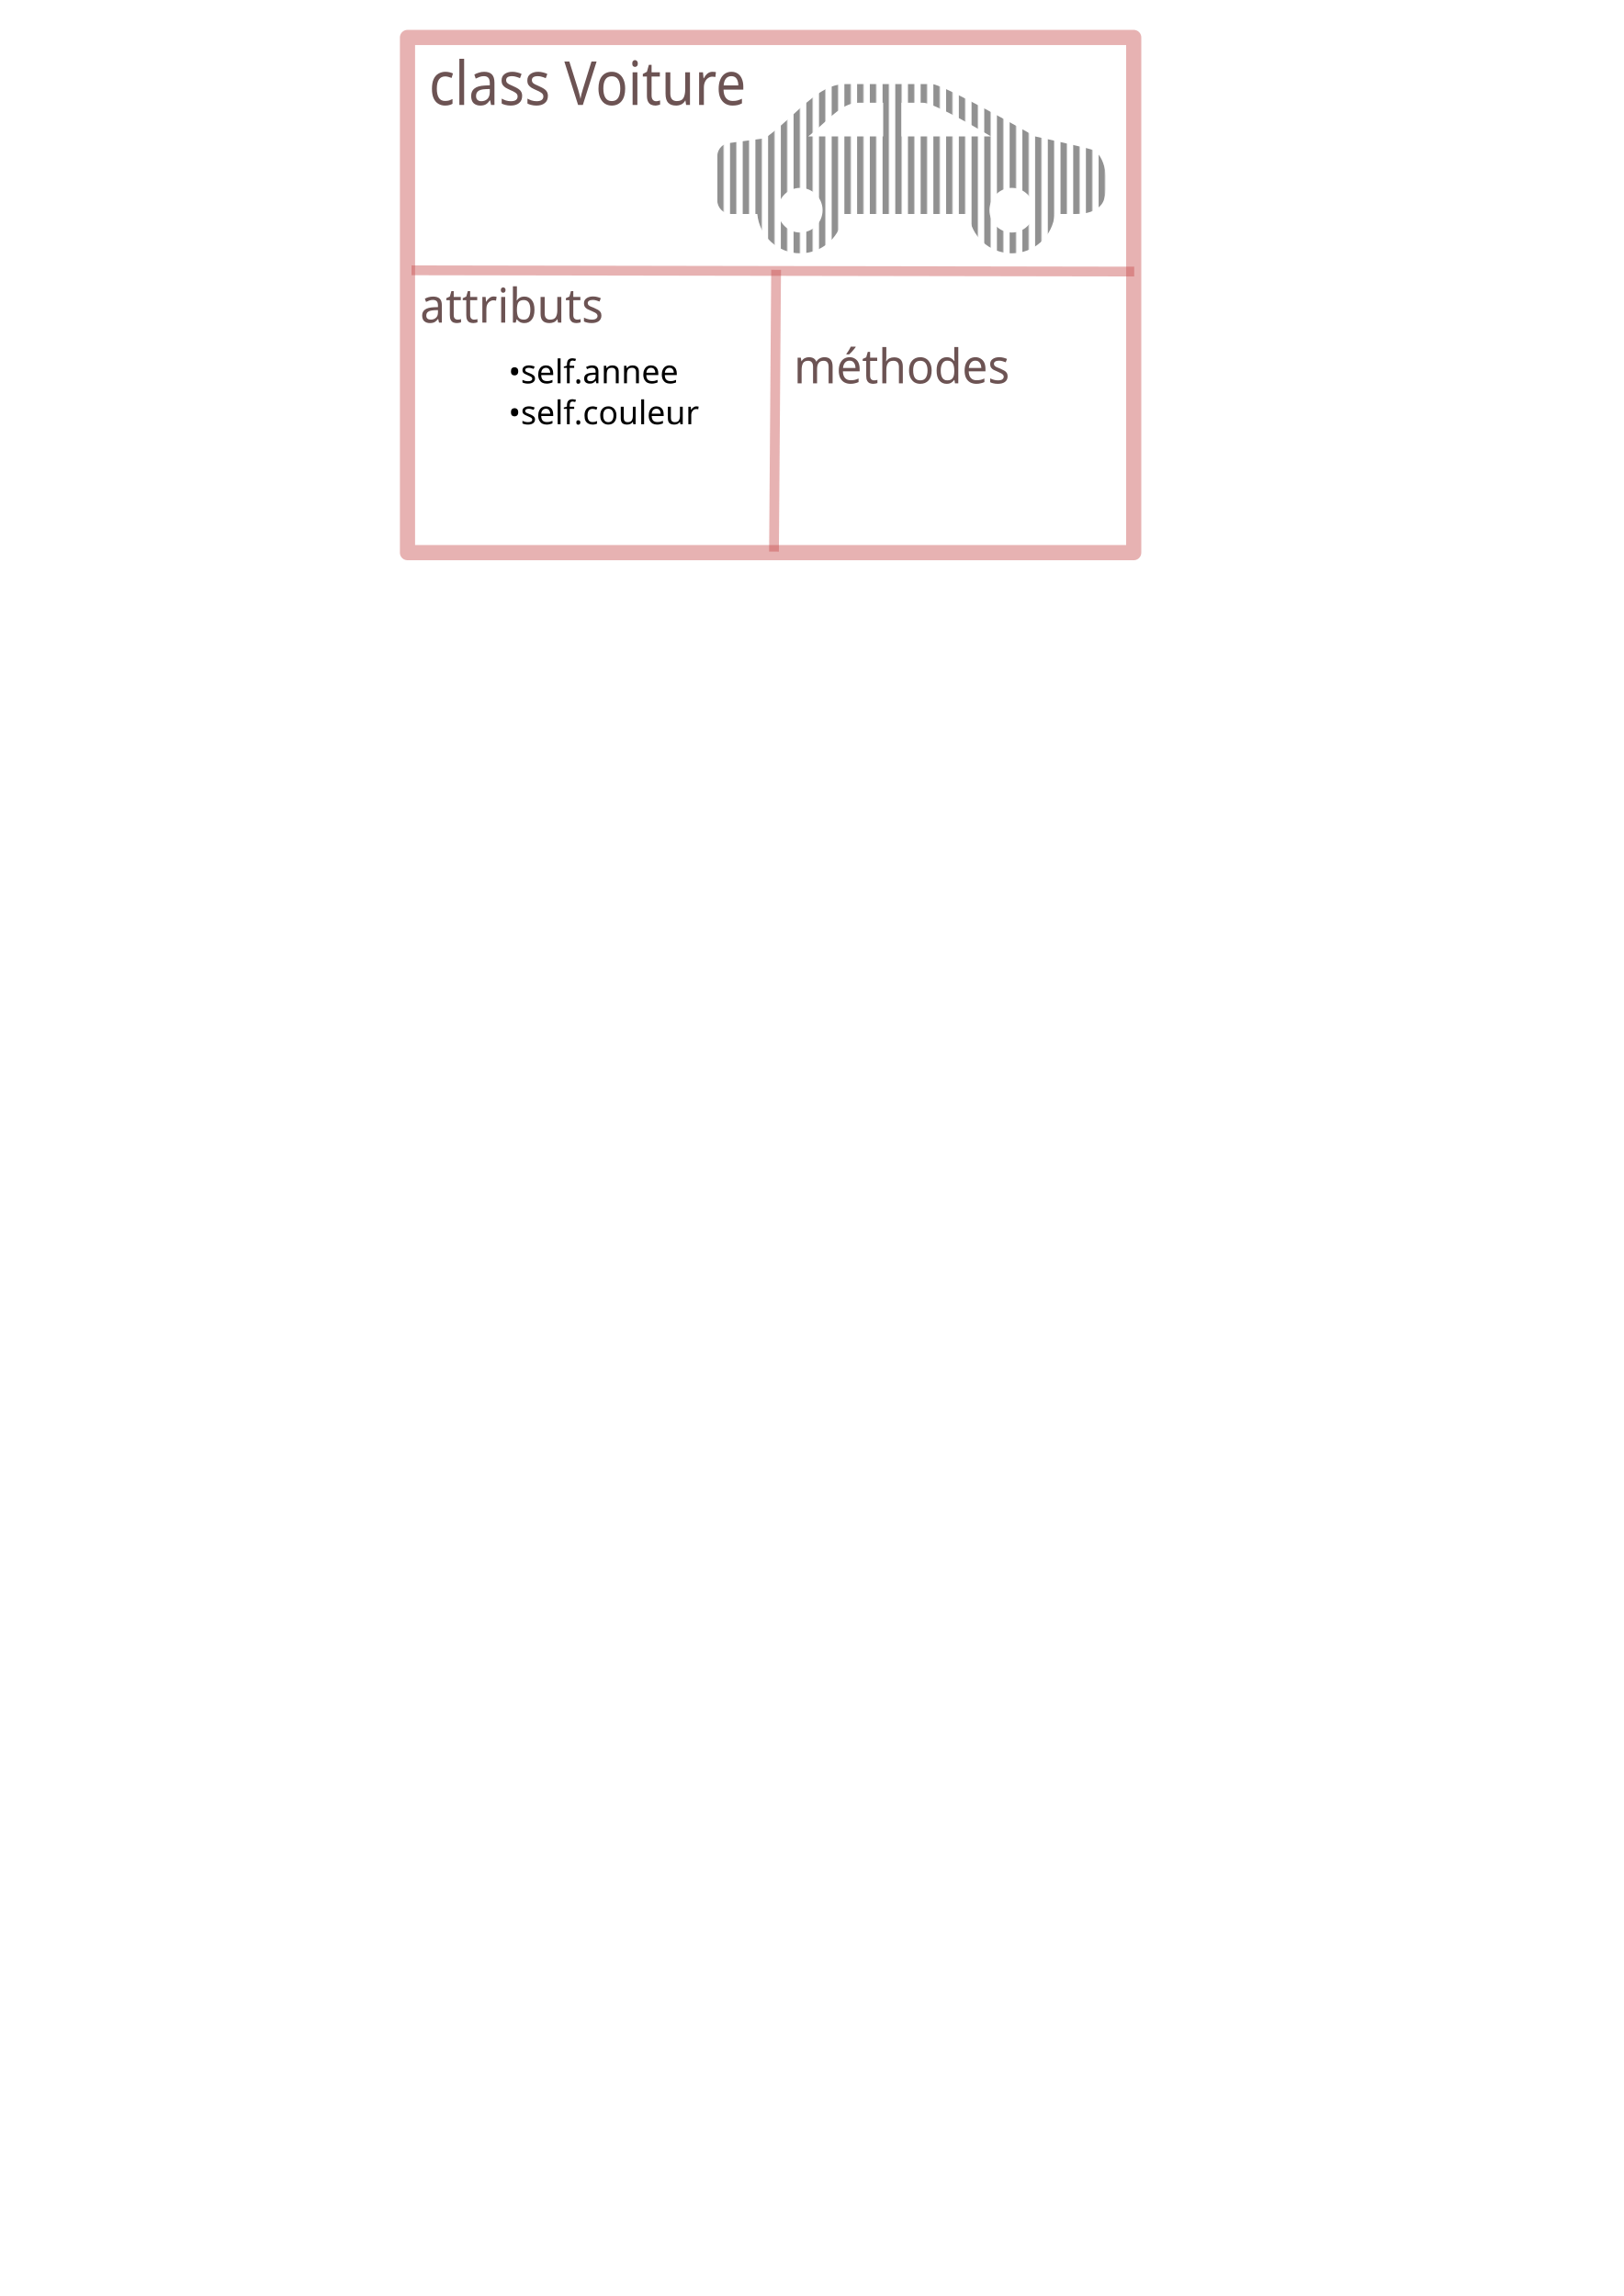
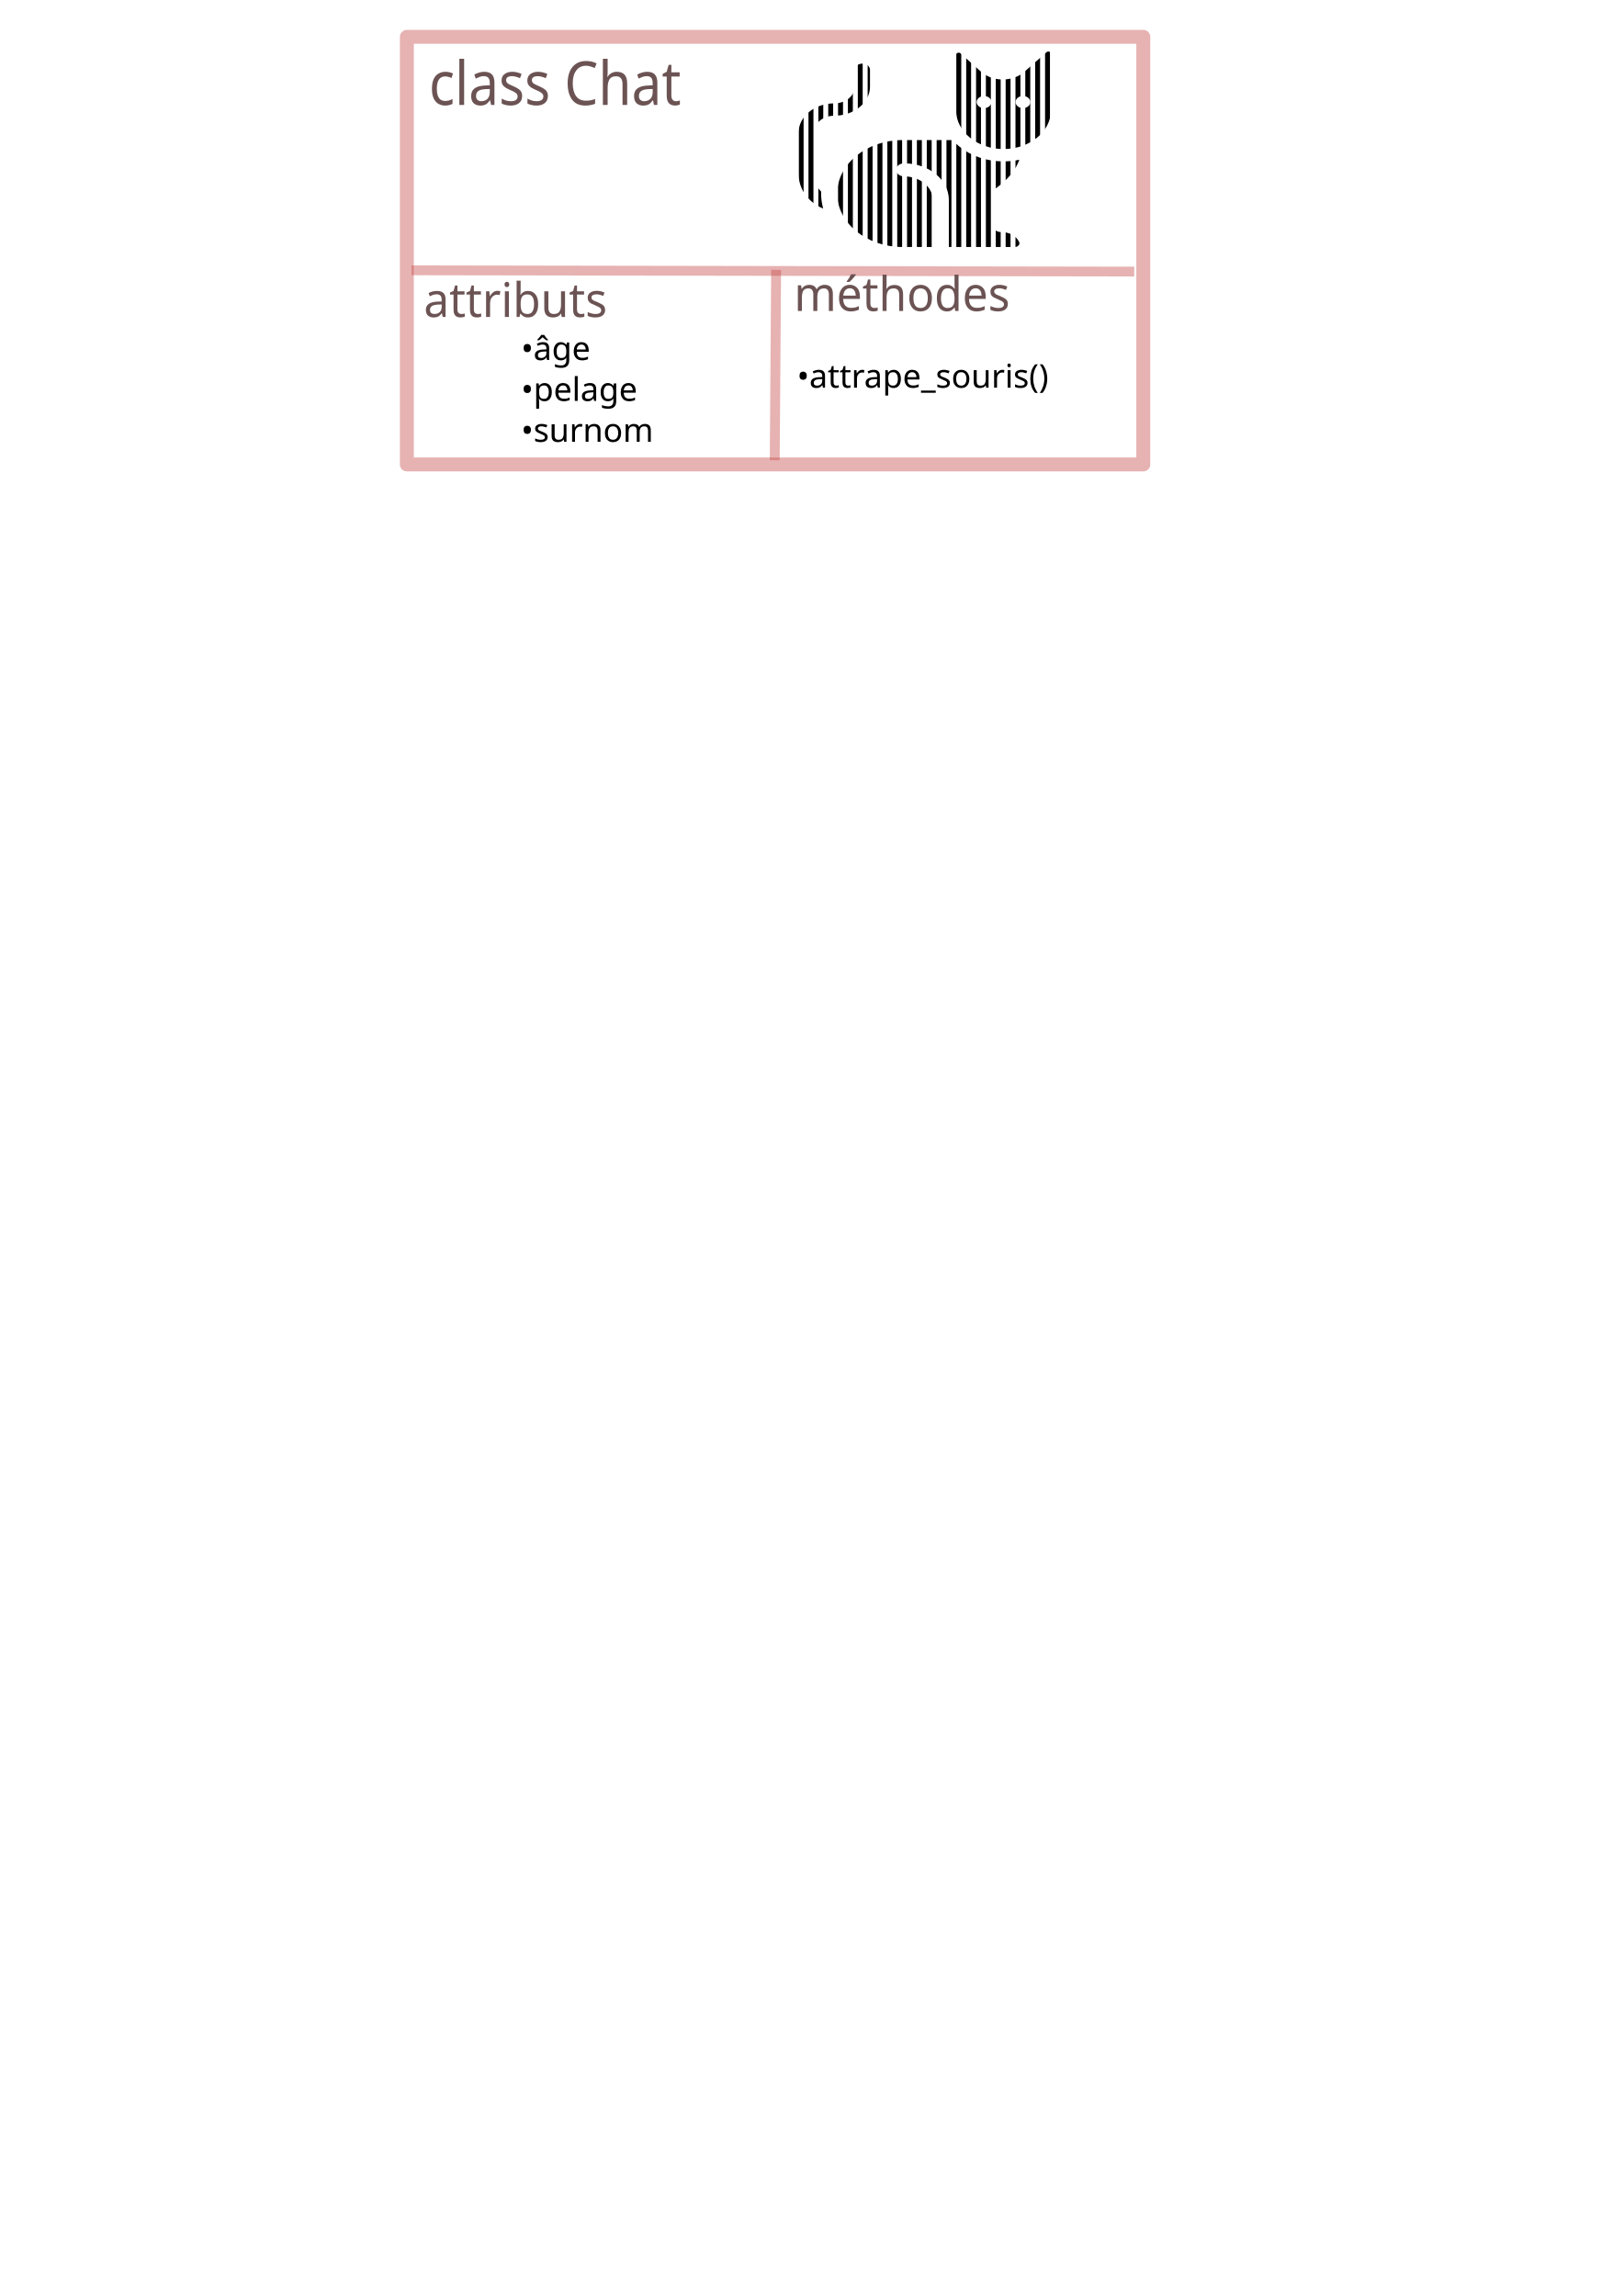
- <svg xmlns="http://www.w3.org/2000/svg" xmlns:xlink="http://www.w3.org/1999/xlink" id="svg8" version="1.1" viewBox="0 0 210 297" height="297mm" width="210mm">
+ <svg xmlns="http://www.w3.org/2000/svg" xmlns:xlink="http://www.w3.org/1999/xlink" width="210mm" height="297mm" viewBox="0 0 210 297" version="1.1" id="svg8">
  <defs id="defs2">
    <pattern patternUnits="userSpaceOnUse" width="2" height="1" patternTransform="translate(0,0) scale(10,10)" id="Strips1_1">
-       <rect style="fill:black;stroke:none" x="0" y="-0.5" width="1" height="2" id="rect1867" />
+       <rect style="fill:black;stroke:none" x="0" y="-0.5" width="1" height="2" id="rect1946" />
    </pattern>
    <linearGradient id="linearGradient2845">
-       <stop id="stop2841" offset="0" style="stop-color:#e9afaf;stop-opacity:1;" />
-       <stop id="stop2843" offset="1" style="stop-color:#e9afaf;stop-opacity:0;" />
+       <stop style="stop-color:#e9afaf;stop-opacity:1;" offset="0" id="stop2841" />
+       <stop style="stop-color:#e9afaf;stop-opacity:0;" offset="1" id="stop2843" />
    </linearGradient>
-     <radialGradient gradientUnits="userSpaceOnUse" gradientTransform="matrix(1,0,0,0.4352154,0,172.8241)" r="306" fy="306" fx="306" cy="306" cx="306" id="radialGradient2847" xlink:href="#linearGradient2845" />
+     <radialGradient xlink:href="#linearGradient2845" id="radialGradient2847" cx="306" cy="306" fx="306" fy="306" r="306" gradientTransform="matrix(1,0,0,0.4352154,0,172.8241)" gradientUnits="userSpaceOnUse" />
  </defs>
  <g id="layer1">
-     <g style="opacity:0.43;fill:url(#Strips1_1);fill-opacity:1" transform="matrix(0.08220586,0,0,0.08220586,92.76924,-3.334784)" id="g905">
-       <g style="fill:url(#Strips1_1);fill-opacity:1" id="g849">
-         <path style="fill:url(#Strips1_1);fill-opacity:1" d="m 589.333,276.033 c -11.234,-3.756 -89.378,-20.834 -89.378,-20.834 0,0 -144.86,-82.375 -162.245,-82.375 -17.385,0 -136.639,0.053 -136.639,0.053 -29.137,0 -53.487,22.203 -81.68,47.909 -13.287,12.112 -27.953,25.442 -44.13,37.299 l -60.249,8.011 C 6.306,268.872 0,277.018 0,286.643 v 69.03 c 0,11.913 9.656,21.571 21.57,21.571 h 41.401 c 3.007,34.65 32.153,61.932 67.57,61.932 35.415,0 64.563,-27.283 67.57,-61.931 h 197.687 c 3.007,34.65 32.153,61.931 67.57,61.931 35.417,0 64.563,-27.283 67.57,-61.931 h 34.013 c 26.95,0 40.119,-11.64 43.426,-22.566 8.362,-27.649 2.347,-71.494 -19.044,-78.646 z M 130.541,406.48 c -19.38,0 -35.148,-15.766 -35.148,-35.146 0,-19.38 15.766,-35.148 35.148,-35.148 19.38,0 35.146,15.766 35.146,35.148 10e-4,19.38 -15.766,35.146 -35.146,35.146 z M 261.008,255.201 H 143.134 c 8.526,-6.736 16.409,-13.886 23.671,-20.505 19.086,-17.402 35.57,-32.432 55.294,-32.432 0,0 17.85,-0.008 38.91,-0.017 v 52.954 z m 28.703,-52.965 c 14.588,-0.005 27.592,-0.009 34.116,-0.009 16.245,0 82.135,38.264 106.864,52.975 H 289.711 Z M 463.367,406.48 c -19.38,0 -35.146,-15.766 -35.146,-35.146 0,-19.38 15.766,-35.148 35.146,-35.148 19.38,0 35.148,15.766 35.148,35.148 0,19.38 -15.768,35.146 -35.148,35.146 z" id="path847" />
-       </g>
-       <g style="fill:url(#Strips1_1);fill-opacity:1" id="g851">
- </g>
-       <g style="fill:url(#Strips1_1);fill-opacity:1" id="g853">
- </g>
-       <g style="fill:url(#Strips1_1);fill-opacity:1" id="g855">
- </g>
-       <g style="fill:url(#Strips1_1);fill-opacity:1" id="g857">
- </g>
-       <g style="fill:url(#Strips1_1);fill-opacity:1" id="g859">
- </g>
-       <g style="fill:url(#Strips1_1);fill-opacity:1" id="g861">
- </g>
-       <g style="fill:url(#Strips1_1);fill-opacity:1" id="g863">
- </g>
-       <g style="fill:url(#Strips1_1);fill-opacity:1" id="g865">
- </g>
-       <g style="fill:url(#Strips1_1);fill-opacity:1" id="g867">
- </g>
-       <g style="fill:url(#Strips1_1);fill-opacity:1" id="g869">
- </g>
-       <g style="fill:url(#Strips1_1);fill-opacity:1" id="g871">
- </g>
-       <g style="fill:url(#Strips1_1);fill-opacity:1" id="g873">
- </g>
-       <g style="fill:url(#Strips1_1);fill-opacity:1" id="g875">
- </g>
-       <g style="fill:url(#Strips1_1);fill-opacity:1" id="g877">
- </g>
-       <g style="fill:url(#Strips1_1);fill-opacity:1" id="g879">
- </g>
+     <rect style="opacity:0.43;fill:none;stroke:#c74c4c;stroke-width:1.799;stroke-linecap:round;stroke-linejoin:round;stroke-miterlimit:4;stroke-dasharray:none;paint-order:fill markers stroke" id="rect2865" width="95.246" height="55.314" x="52.621" y="4.766" />
+     <text xml:space="preserve" style="font-style:normal;font-weight:normal;font-size:7.396px;line-height:1.25;font-family:sans-serif;letter-spacing:0px;word-spacing:0px;fill:#6c5353;fill-opacity:1;stroke:none;stroke-width:0.462" x="59.013" y="12.763" id="text2869" transform="scale(0.9402208,1.06358)">
+       <tspan id="tspan2867" x="59.013" y="12.763" style="fill:#6c5353;stroke-width:0.462">class Chat</tspan>
+     </text>
+     <path style="fill:none;fill-opacity:0.431;stroke:#c74d4d;stroke-width:1.265;stroke-linecap:butt;stroke-linejoin:miter;stroke-miterlimit:4;stroke-dasharray:none;stroke-opacity:0.431" d="m 53.223,34.968 93.471,0.16" id="path2871" />
+     <text transform="scale(0.9754247,1.025195)" id="text2869-3" y="39.99" x="56.189" style="font-style:normal;font-weight:normal;font-size:6.038px;line-height:1.25;font-family:sans-serif;letter-spacing:0px;word-spacing:0px;fill:#6c5353;fill-opacity:1;stroke:none;stroke-width:0.377" xml:space="preserve">
+       <tspan style="fill:#6c5353;stroke-width:0.377" y="39.99" x="56.189" id="tspan2867-6">attributs</tspan>
+     </text>
+     <path id="path2871-7" d="m 100.378,34.901 -0.178,24.63 v 0" style="fill:none;fill-opacity:0.431;stroke:#c74d4d;stroke-width:1.283;stroke-linecap:butt;stroke-linejoin:miter;stroke-miterlimit:4;stroke-dasharray:none;stroke-opacity:0.431" />
+     <text xml:space="preserve" style="font-style:normal;font-weight:normal;font-size:6.038px;line-height:1.25;font-family:sans-serif;letter-spacing:0px;word-spacing:0px;fill:#6c5353;fill-opacity:1;stroke:none;stroke-width:0.377" x="105.279" y="39.235" id="text2869-3-5" transform="scale(0.9754247,1.025195)">
+       <tspan id="tspan2867-6-3" x="105.279" y="39.235" style="fill:#6c5353;stroke-width:0.377">méthodes</tspan>
+     </text>
+     <text xml:space="preserve" style="font-style:normal;font-weight:normal;font-size:4.233px;line-height:1.25;font-family:sans-serif;letter-spacing:0px;word-spacing:0px;fill:#000000;fill-opacity:1;stroke:none;stroke-width:0.265" x="67.397" y="46.568" id="text2926">
+       <tspan id="tspan2924" x="67.397" y="46.568" style="stroke-width:0.265">•âge</tspan>
+       <tspan id="tspan2951" x="67.397" y="51.86" style="stroke-width:0.265">•pelage</tspan>
+       <tspan x="67.397" y="57.152" style="stroke-width:0.265" id="tspan2928">•surnom</tspan>
+       <tspan id="tspan2910" x="67.397" y="62.443" style="stroke-width:0.265" />
+       <tspan id="tspan2908" x="67.397" y="67.735" style="stroke-width:0.265" />
+       <tspan id="tspan2906" x="67.397" y="73.027" style="stroke-width:0.265" />
+       <tspan id="tspan2904" x="67.397" y="78.318" style="stroke-width:0.265" />
+     </text>
+     <g style="fill:url(#Strips1_1);fill-opacity:1.0" transform="matrix(0.06373268,0,0,0.05167977,103.2921,6.078926)" id="g973">
+       <path style="fill:url(#Strips1_1);fill-opacity:1.0" d="m 45.594,366.818 c 0,-1.602 0.028,-3.197 0.073,-4.788 C 36.135,350.268 30.916,334.849 30.916,318.191 V 213.98 c 0,-23.145 18.605,-41.976 41.474,-41.976 39.916,0 72.391,-32.699 72.391,-72.892 v -42.04 c 0,-8.537 -6.921,-15.458 -15.458,-15.458 -8.537,0 -15.458,6.921 -15.458,15.458 v 42.04 c 0,23.145 -18.605,41.975 -41.474,41.975 C 32.475,141.087 0,173.786 0,213.98 v 104.21 c 0,25.684 8.923,49.606 25.124,67.362 7.182,7.871 15.541,14.221 24.734,18.93 -2.788,-12.107 -4.264,-24.715 -4.264,-37.664 z" id="path967" />
+       <path style="fill:url(#Strips1_1);fill-opacity:1.0" d="m 325.723,248.751 c -4.897,-4.941 -9.337,-10.218 -13.314,-15.772 H 210.793 c -73.075,0 -132.526,60.04 -132.526,133.839 0,73.799 59.451,133.84 132.526,133.84 h 61.34 V 382.7 c 0,-32.391 -26.014,-58.752 -58.023,-58.84 -8.572,-0.024 -15.915,-6.708 -16.462,-15.262 -0.608,-9.509 6.924,-17.41 16.302,-17.41 50.098,0 90.856,41.052 90.856,91.513 v 117.957 h 133.808 c 6.551,0 11.156,-6.562 8.808,-12.677 -5.552,-14.458 -19.445,-24.732 -35.664,-24.732 -0.178,0 -0.354,-0.003 -0.531,-0.009 -0.175,0.005 -0.354,0.011 -0.529,0.009 -9.005,10e-4 -16.315,-7.29 -16.335,-16.299 l -0.182,-80.406 c -0.011,-4.659 1.97,-9.102 5.441,-12.21 24.83,-22.223 40.638,-45.702 48.25,-72.094 -10.364,2.704 -21.138,4.105 -32.128,4.105 -34.021,-0.001 -65.991,-13.352 -90.021,-37.594 z" id="path969" />
+       <path style="fill:url(#Strips1_1);fill-opacity:1.0" d="M 512,158.322 V 16.546 c 0,-4.737 -5.823,-7.001 -9.022,-3.508 l -44.779,48.876 c -11.35,12.389 -27.313,19.433 -44.035,19.433 -16.853,0 -32.928,-7.155 -44.289,-19.712 L 328.532,15.938 c -3.189,-3.525 -9.044,-1.269 -9.044,3.484 v 138.899 c 0,53.63 43.095,97.105 96.256,97.105 53.161,0 96.256,-43.475 96.256,-97.104 z m -129.35,-6.803 c -7.508,3.556 -16.452,0.298 -19.976,-7.276 -3.525,-7.574 -0.295,-16.597 7.213,-20.153 7.508,-3.556 16.452,-0.298 19.977,7.276 3.524,7.574 0.295,16.597 -7.214,20.153 z m 78.951,0 c -7.508,3.556 -16.452,0.298 -19.977,-7.276 -3.525,-7.574 -0.295,-16.597 7.213,-20.153 7.508,-3.556 16.452,-0.298 19.977,7.276 3.524,7.574 0.295,16.597 -7.213,20.153 z" id="path971" />
    </g>
-     <rect y="4.847" x="52.702" height="66.639" width="93.925" id="rect2865" style="opacity:0.43;fill:none;stroke:#c74c4c;stroke-width:1.961;stroke-linecap:round;stroke-linejoin:round;stroke-miterlimit:4;stroke-dasharray:none;paint-order:fill markers stroke" />
-     <text transform="scale(0.9402208,1.06358)" id="text2869" y="12.763" x="59.013" style="font-style:normal;font-weight:normal;font-size:7.396px;line-height:1.25;font-family:sans-serif;letter-spacing:0px;word-spacing:0px;fill:#6c5353;fill-opacity:1;stroke:none;stroke-width:0.462" xml:space="preserve">
-       <tspan style="fill:#6c5353;stroke-width:0.462" y="12.763" x="59.013" id="tspan2867">class Voiture</tspan>
-     </text>
-     <path id="path2871" d="m 53.223,34.968 93.471,0.16" style="fill:none;fill-opacity:0.431;stroke:#c74d4d;stroke-width:1.265;stroke-linecap:butt;stroke-linejoin:miter;stroke-miterlimit:4;stroke-dasharray:none;stroke-opacity:0.431" />
-     <text xml:space="preserve" style="font-style:normal;font-weight:normal;font-size:6.038px;line-height:1.25;font-family:sans-serif;letter-spacing:0px;word-spacing:0px;fill:#6c5353;fill-opacity:1;stroke:none;stroke-width:0.377" x="55.697" y="40.7" id="text2869-3" transform="scale(0.9754247,1.025195)">
-       <tspan id="tspan2867-6" x="55.697" y="40.7" style="fill:#6c5353;stroke-width:0.377">attributs</tspan>
-     </text>
-     <path style="fill:none;fill-opacity:0.431;stroke:#c74d4d;stroke-width:1.265;stroke-linecap:butt;stroke-linejoin:miter;stroke-miterlimit:4;stroke-dasharray:none;stroke-opacity:0.431" d="m 100.378,34.901 -0.274,36.451" id="path2871-7" />
-     <text transform="scale(0.9754247,1.025195)" id="text2869-3-5" y="48.367" x="105.242" style="font-style:normal;font-weight:normal;font-size:6.038px;line-height:1.25;font-family:sans-serif;letter-spacing:0px;word-spacing:0px;fill:#6c5353;fill-opacity:1;stroke:none;stroke-width:0.377" xml:space="preserve">
-       <tspan style="fill:#6c5353;stroke-width:0.377" y="48.367" x="105.242" id="tspan2867-6-3">méthodes</tspan>
-     </text>
-     <text id="text2926" y="49.58" x="65.759" style="font-style:normal;font-weight:normal;font-size:4.233px;line-height:1.25;font-family:sans-serif;letter-spacing:0px;word-spacing:0px;fill:#000000;fill-opacity:1;stroke:none;stroke-width:0.265" xml:space="preserve">
-       <tspan style="stroke-width:0.265" y="49.58" x="65.759" id="tspan2924">•self.annee</tspan>
-       <tspan id="tspan2928" style="stroke-width:0.265" y="54.872" x="65.759">•self.couleur</tspan>
+     <text id="text2926-3" y="50.148" x="103.08" style="font-style:normal;font-weight:normal;font-size:4.233px;line-height:1.25;font-family:sans-serif;letter-spacing:0px;word-spacing:0px;fill:#000000;fill-opacity:1;stroke:none;stroke-width:0.265" xml:space="preserve">
+       <tspan style="stroke-width:0.265" y="50.148" x="103.08" id="tspan2910-5">•attrape_souris()</tspan>
+       <tspan style="stroke-width:0.265" y="55.44" x="103.08" id="tspan2908-3" />
+       <tspan style="stroke-width:0.265" y="60.731" x="103.08" id="tspan2906-5" />
+       <tspan style="stroke-width:0.265" y="66.023" x="103.08" id="tspan2904-6" />
    </text>
  </g>
</svg>
